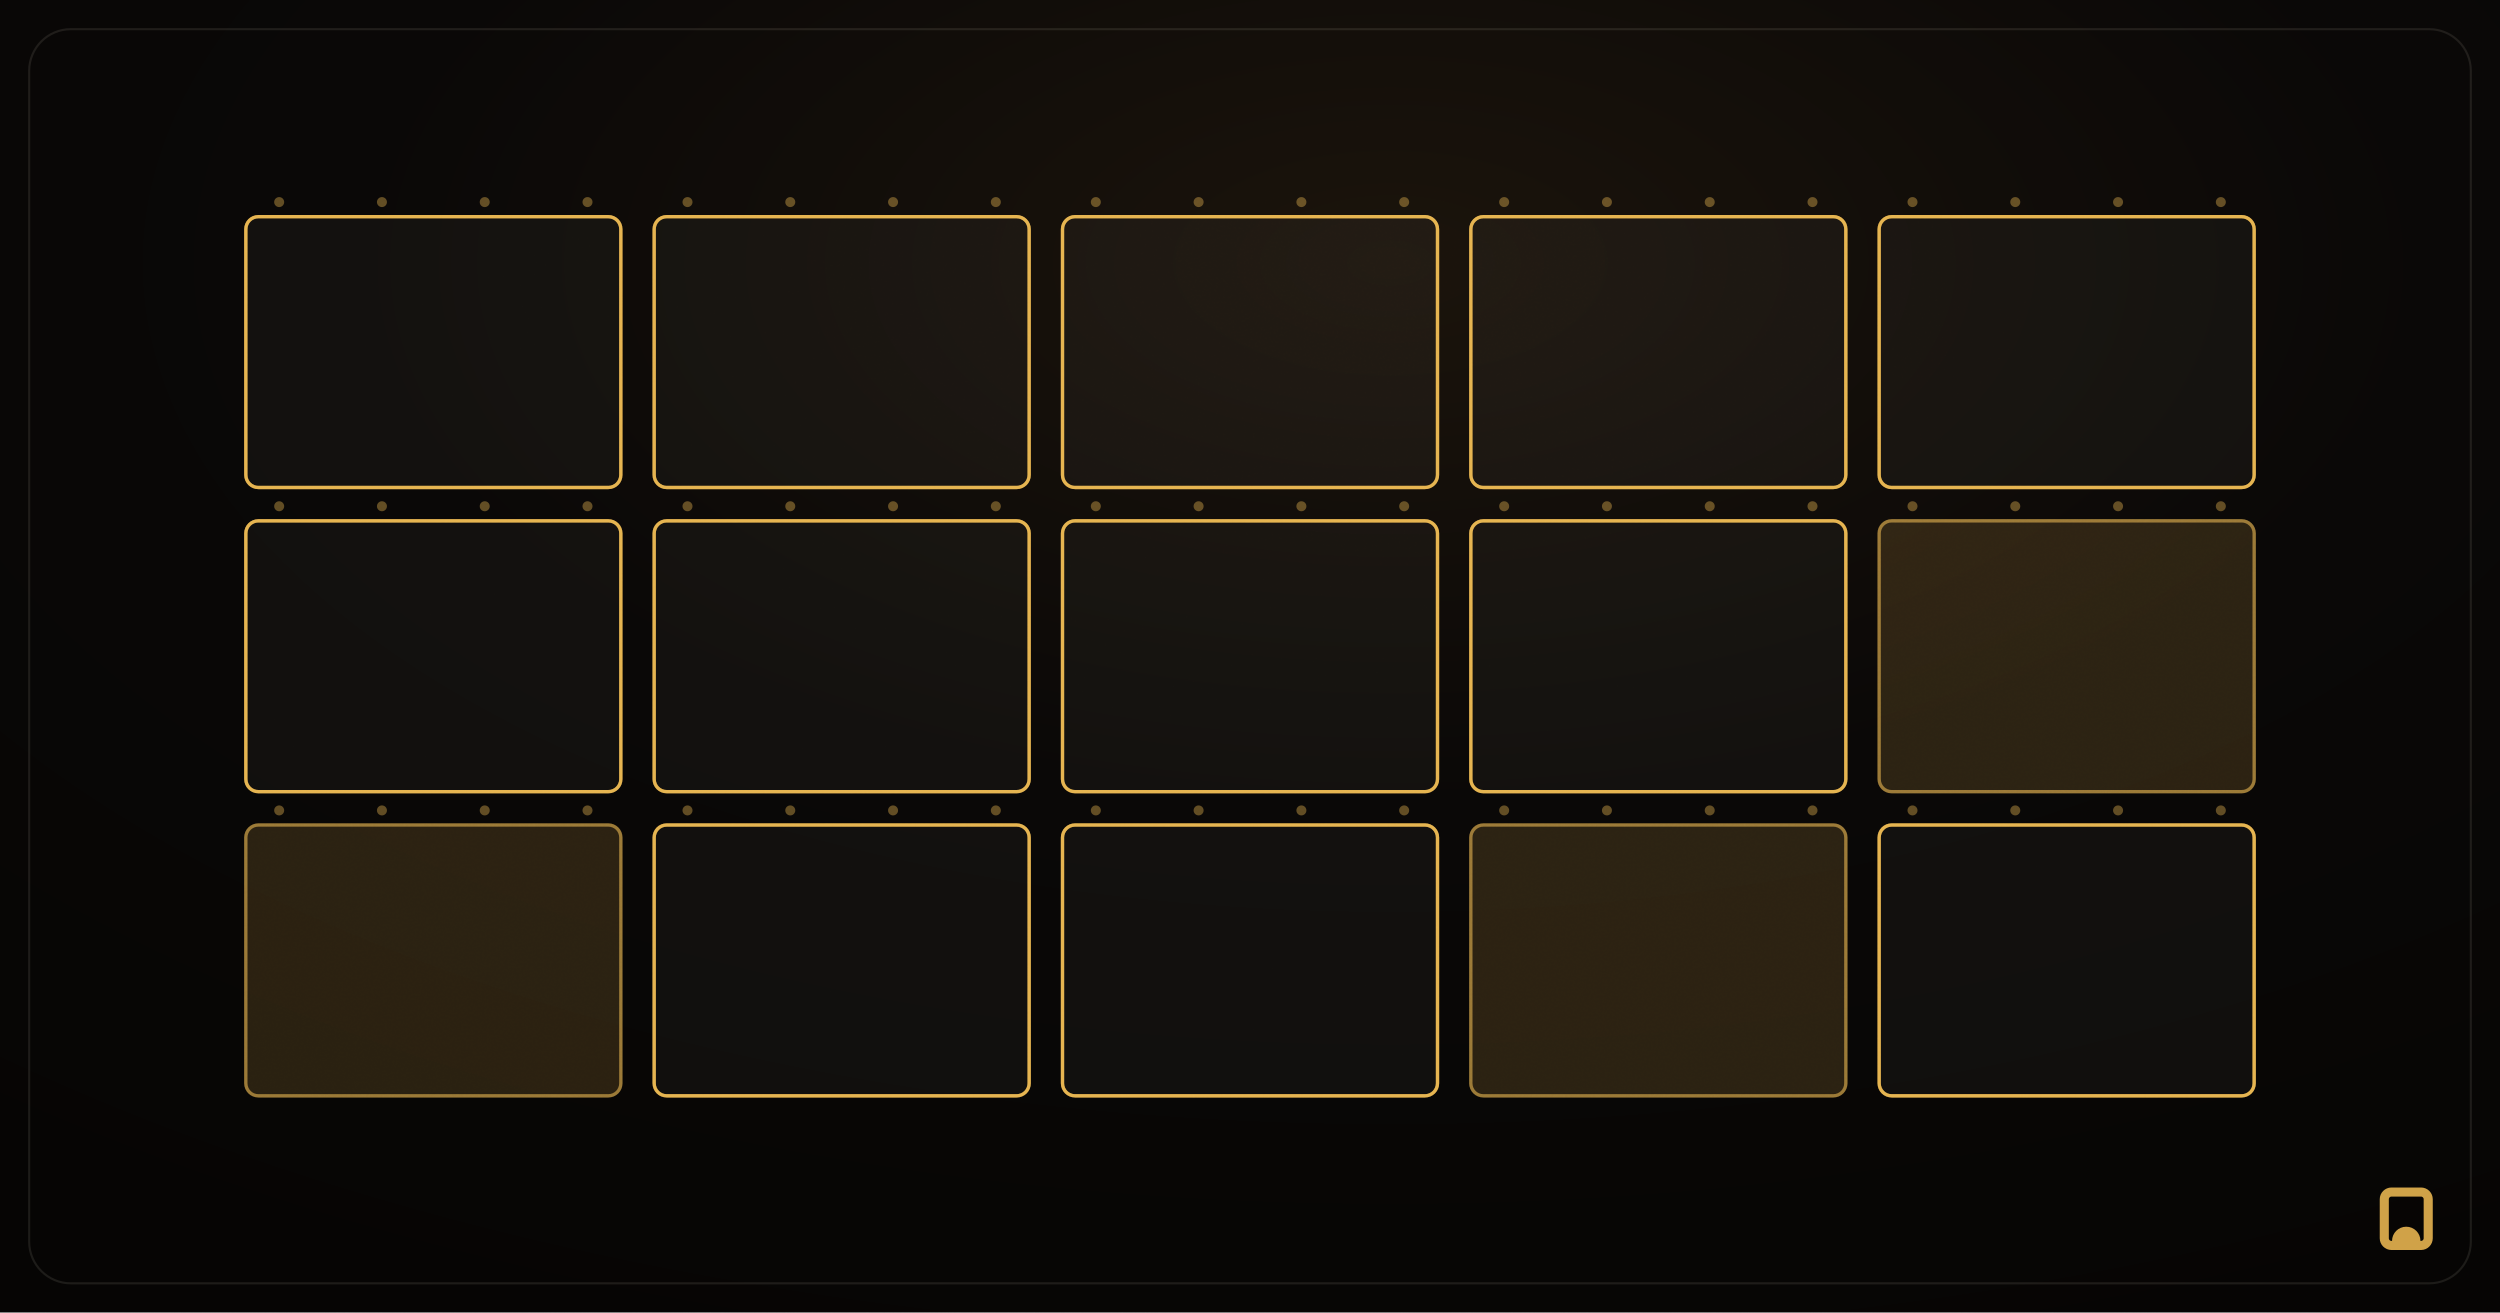
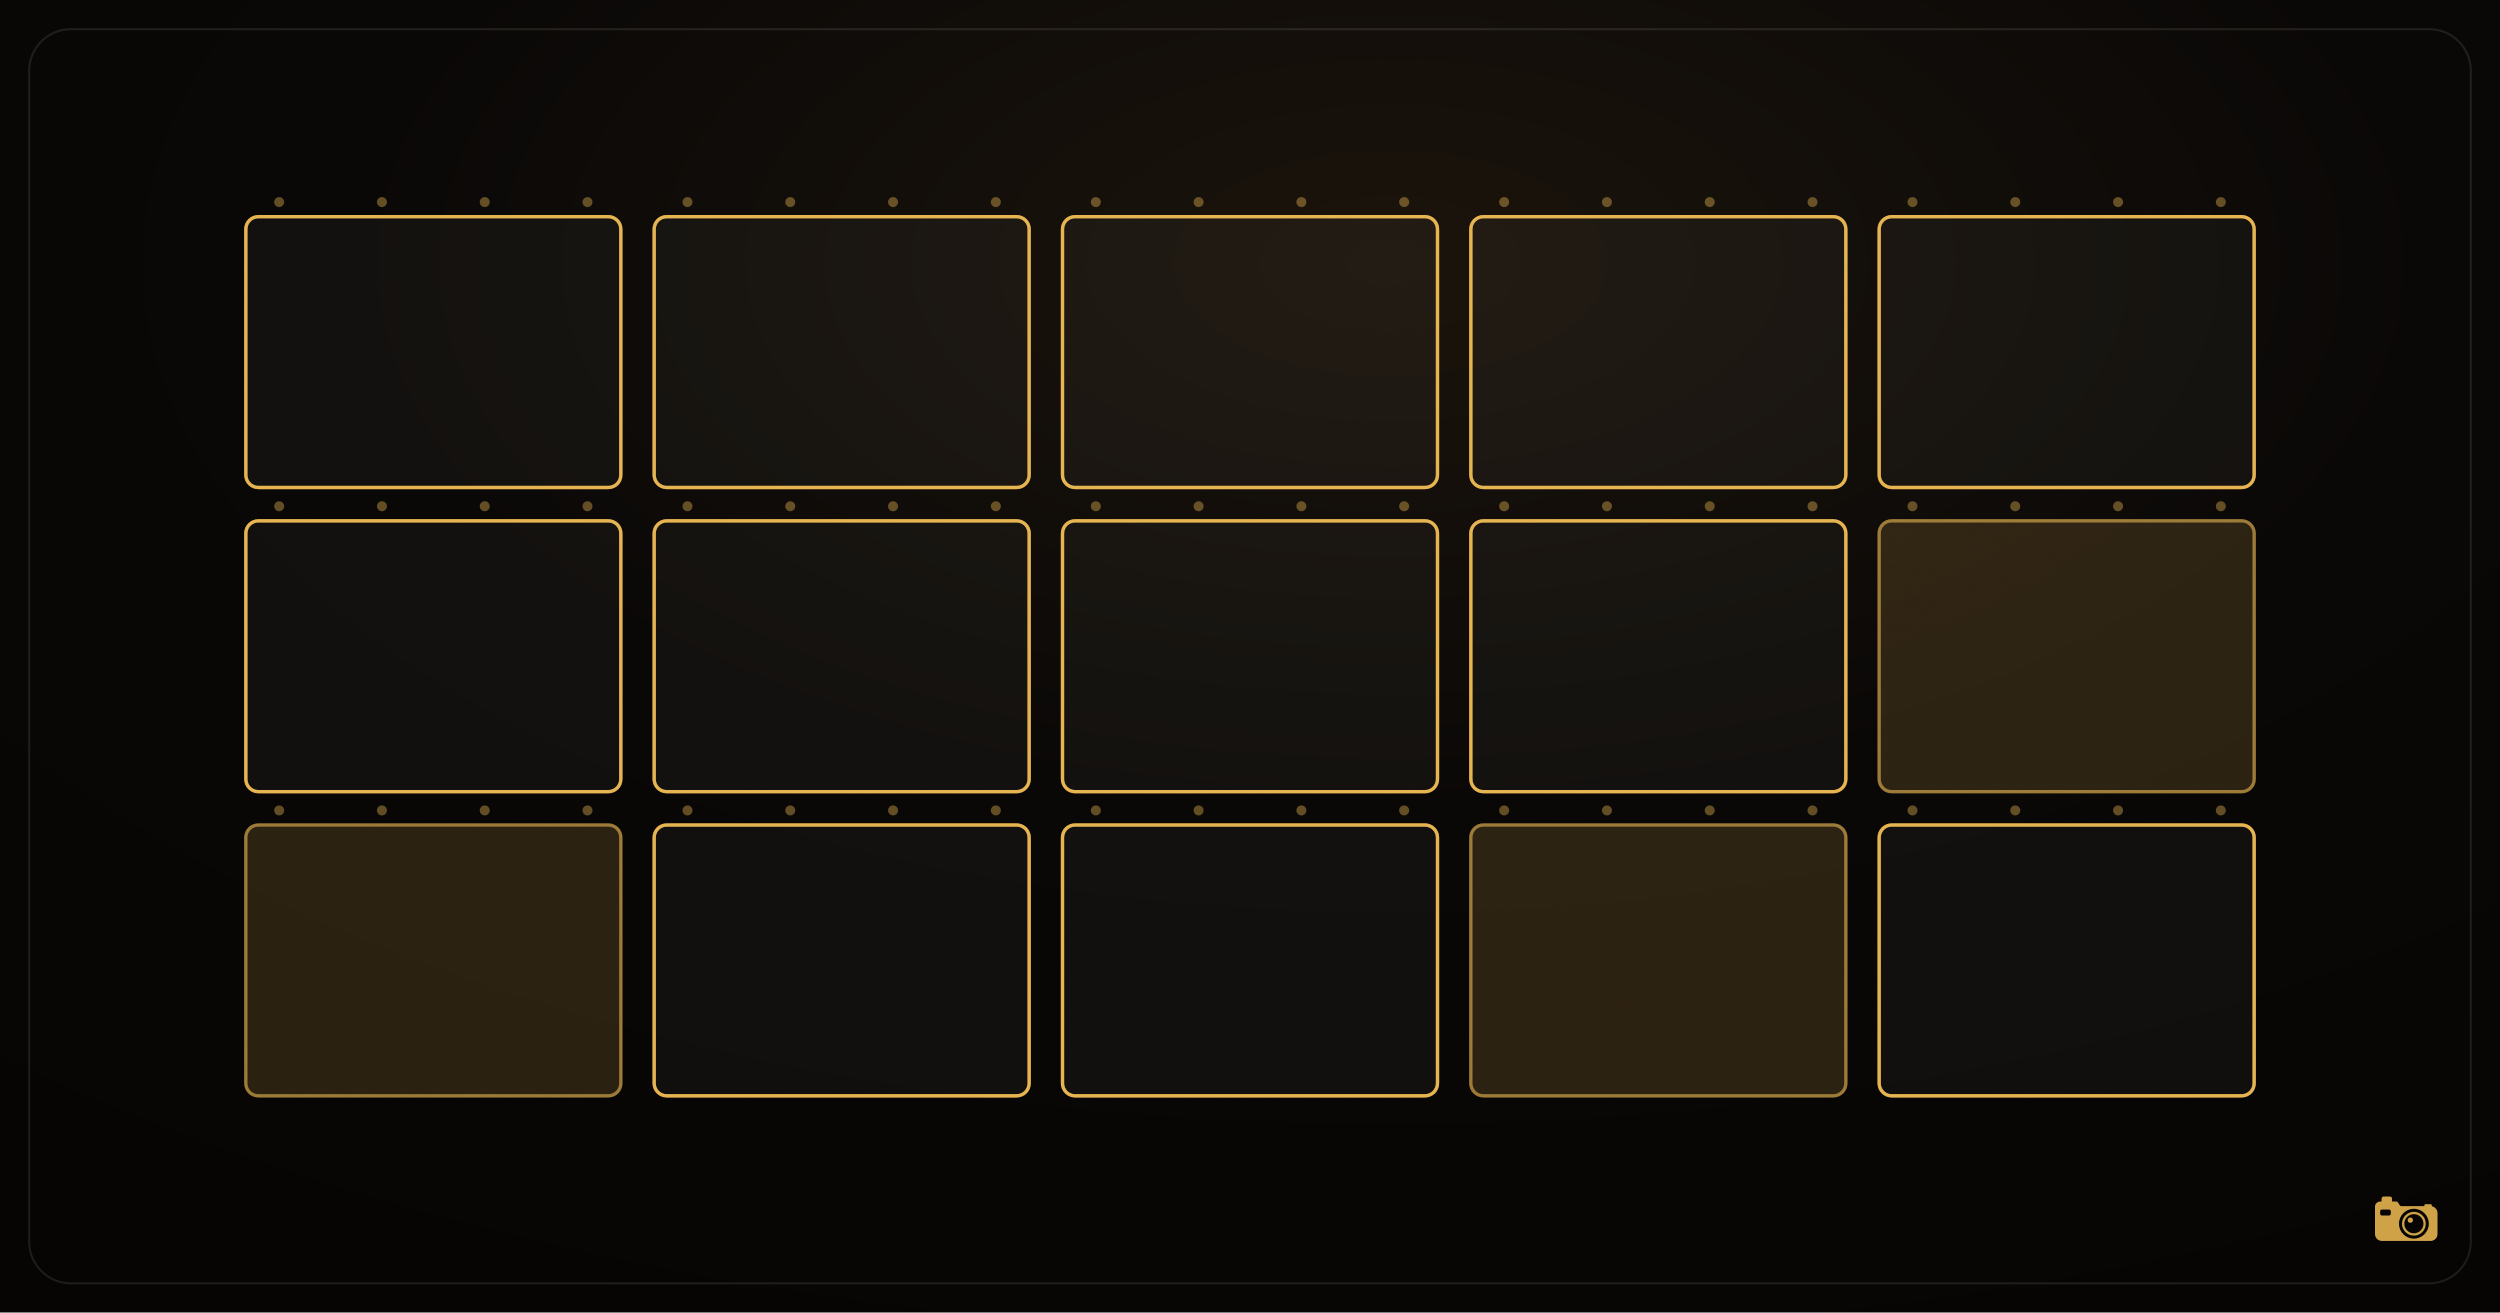
<svg xmlns="http://www.w3.org/2000/svg" viewBox="0 0 1200 630" width="1200" height="630" role="img">
  <defs>
    <radialGradient id="glow" cx="55.57%" cy="20%" r="90%">
      <stop offset="0%" stop-color="#1B140C" />
      <stop offset="46%" stop-color="#0A0807" />
      <stop offset="100%" stop-color="#060504" />
    </radialGradient>
    <radialGradient id="bloom" cx="50%" cy="50%" r="50%">
      <stop offset="0%" stop-color="#E6B450" stop-opacity="0.55" />
      <stop offset="55%" stop-color="#E6B450" stop-opacity="0.12" />
      <stop offset="100%" stop-color="#E6B450" stop-opacity="0" />
    </radialGradient>
    <linearGradient id="leak" x1="0" y1="0" x2="1" y2="1">
      <stop offset="0%" stop-color="#C98A3A" stop-opacity="0.30" />
      <stop offset="40%" stop-color="#0A0807" stop-opacity="0.2" />
      <stop offset="100%" stop-color="#060504" stop-opacity="0.1" />
    </linearGradient>
    <linearGradient id="vgrain" x1="0" y1="0" x2="0" y2="1">
      <stop offset="0%" stop-color="#C98A3A" stop-opacity="0.22" />
      <stop offset="60%" stop-color="#0A0807" />
      <stop offset="100%" stop-color="#060504" />
    </linearGradient>
    <filter id="grain">
      <feTurbulence type="fractalNoise" baseFrequency="0.9" numOctaves="2" stitchTiles="stitch" />
      <feColorMatrix type="saturate" values="0" />
    </filter>
  </defs>
  <rect x="0" y="0" width="1200" height="630" fill="url(#glow)" />
  <rect x="118" y="104" width="180" height="130" rx="6" fill="rgba(244,236,221,0.04)" stroke="#E6B450" stroke-width="1.6" opacity="1" />
  <rect x="118" y="104" width="180" height="130" rx="6" fill="none" stroke="#E6B450" stroke-width="1.6" opacity="0.4" />
  <circle cx="134" cy="97" r="2.4" fill="#E6B450" opacity="0.4" />
  <circle cx="183.33" cy="97" r="2.4" fill="#E6B450" opacity="0.4" />
  <circle cx="232.67" cy="97" r="2.4" fill="#E6B450" opacity="0.4" />
  <circle cx="282" cy="97" r="2.4" fill="#E6B450" opacity="0.4" />
  <rect x="314" y="104" width="180" height="130" rx="6" fill="rgba(244,236,221,0.04)" stroke="#E6B450" stroke-width="1.6" opacity="1" />
  <rect x="314" y="104" width="180" height="130" rx="6" fill="none" stroke="#E6B450" stroke-width="1.6" opacity="0.4" />
  <circle cx="330" cy="97" r="2.4" fill="#E6B450" opacity="0.4" />
  <circle cx="379.33" cy="97" r="2.4" fill="#E6B450" opacity="0.4" />
  <circle cx="428.67" cy="97" r="2.4" fill="#E6B450" opacity="0.4" />
  <circle cx="478" cy="97" r="2.4" fill="#E6B450" opacity="0.4" />
  <rect x="510" y="104" width="180" height="130" rx="6" fill="rgba(244,236,221,0.04)" stroke="#E6B450" stroke-width="1.6" opacity="1" />
  <rect x="510" y="104" width="180" height="130" rx="6" fill="none" stroke="#E6B450" stroke-width="1.6" opacity="0.4" />
  <circle cx="526" cy="97" r="2.4" fill="#E6B450" opacity="0.4" />
  <circle cx="575.33" cy="97" r="2.4" fill="#E6B450" opacity="0.4" />
  <circle cx="624.67" cy="97" r="2.4" fill="#E6B450" opacity="0.4" />
  <circle cx="674" cy="97" r="2.4" fill="#E6B450" opacity="0.4" />
  <rect x="706" y="104" width="180" height="130" rx="6" fill="rgba(244,236,221,0.04)" stroke="#E6B450" stroke-width="1.6" opacity="1" />
  <rect x="706" y="104" width="180" height="130" rx="6" fill="none" stroke="#E6B450" stroke-width="1.6" opacity="0.4" />
  <circle cx="722" cy="97" r="2.4" fill="#E6B450" opacity="0.4" />
  <circle cx="771.33" cy="97" r="2.4" fill="#E6B450" opacity="0.4" />
  <circle cx="820.67" cy="97" r="2.4" fill="#E6B450" opacity="0.4" />
  <circle cx="870" cy="97" r="2.4" fill="#E6B450" opacity="0.4" />
  <rect x="902" y="104" width="180" height="130" rx="6" fill="rgba(244,236,221,0.04)" stroke="#E6B450" stroke-width="1.6" opacity="1" />
  <rect x="902" y="104" width="180" height="130" rx="6" fill="none" stroke="#E6B450" stroke-width="1.6" opacity="0.4" />
  <circle cx="918" cy="97" r="2.4" fill="#E6B450" opacity="0.4" />
  <circle cx="967.33" cy="97" r="2.4" fill="#E6B450" opacity="0.4" />
  <circle cx="1016.67" cy="97" r="2.4" fill="#E6B450" opacity="0.4" />
  <circle cx="1066" cy="97" r="2.4" fill="#E6B450" opacity="0.4" />
  <rect x="118" y="250" width="180" height="130" rx="6" fill="rgba(244,236,221,0.04)" stroke="#E6B450" stroke-width="1.6" opacity="1" />
  <rect x="118" y="250" width="180" height="130" rx="6" fill="none" stroke="#E6B450" stroke-width="1.6" opacity="0.4" />
  <circle cx="134" cy="243" r="2.4" fill="#E6B450" opacity="0.4" />
  <circle cx="183.33" cy="243" r="2.4" fill="#E6B450" opacity="0.4" />
  <circle cx="232.67" cy="243" r="2.4" fill="#E6B450" opacity="0.4" />
  <circle cx="282" cy="243" r="2.4" fill="#E6B450" opacity="0.4" />
  <rect x="314" y="250" width="180" height="130" rx="6" fill="rgba(244,236,221,0.04)" stroke="#E6B450" stroke-width="1.6" opacity="1" />
  <rect x="314" y="250" width="180" height="130" rx="6" fill="none" stroke="#E6B450" stroke-width="1.6" opacity="0.4" />
  <circle cx="330" cy="243" r="2.4" fill="#E6B450" opacity="0.4" />
  <circle cx="379.33" cy="243" r="2.4" fill="#E6B450" opacity="0.4" />
  <circle cx="428.67" cy="243" r="2.4" fill="#E6B450" opacity="0.4" />
  <circle cx="478" cy="243" r="2.4" fill="#E6B450" opacity="0.4" />
  <rect x="510" y="250" width="180" height="130" rx="6" fill="rgba(244,236,221,0.04)" stroke="#E6B450" stroke-width="1.6" opacity="1" />
  <rect x="510" y="250" width="180" height="130" rx="6" fill="none" stroke="#E6B450" stroke-width="1.6" opacity="0.4" />
  <circle cx="526" cy="243" r="2.4" fill="#E6B450" opacity="0.4" />
  <circle cx="575.33" cy="243" r="2.4" fill="#E6B450" opacity="0.4" />
  <circle cx="624.67" cy="243" r="2.4" fill="#E6B450" opacity="0.4" />
  <circle cx="674" cy="243" r="2.4" fill="#E6B450" opacity="0.4" />
  <rect x="706" y="250" width="180" height="130" rx="6" fill="rgba(244,236,221,0.04)" stroke="#E6B450" stroke-width="1.6" opacity="1" />
  <rect x="706" y="250" width="180" height="130" rx="6" fill="none" stroke="#E6B450" stroke-width="1.6" opacity="0.4" />
  <circle cx="722" cy="243" r="2.4" fill="#E6B450" opacity="0.4" />
  <circle cx="771.33" cy="243" r="2.4" fill="#E6B450" opacity="0.4" />
  <circle cx="820.67" cy="243" r="2.4" fill="#E6B450" opacity="0.4" />
  <circle cx="870" cy="243" r="2.4" fill="#E6B450" opacity="0.4" />
  <rect x="902" y="250" width="180" height="130" rx="6" fill="#E6B450" stroke="#E6B450" stroke-width="1.6" opacity="0.16" />
  <rect x="902" y="250" width="180" height="130" rx="6" fill="none" stroke="#E6B450" stroke-width="1.6" opacity="0.6" />
  <circle cx="918" cy="243" r="2.4" fill="#E6B450" opacity="0.4" />
  <circle cx="967.33" cy="243" r="2.4" fill="#E6B450" opacity="0.4" />
  <circle cx="1016.67" cy="243" r="2.4" fill="#E6B450" opacity="0.4" />
  <circle cx="1066" cy="243" r="2.4" fill="#E6B450" opacity="0.4" />
  <rect x="118" y="396" width="180" height="130" rx="6" fill="#E6B450" stroke="#E6B450" stroke-width="1.6" opacity="0.16" />
  <rect x="118" y="396" width="180" height="130" rx="6" fill="none" stroke="#E6B450" stroke-width="1.6" opacity="0.6" />
  <circle cx="134" cy="389" r="2.4" fill="#E6B450" opacity="0.4" />
  <circle cx="183.33" cy="389" r="2.4" fill="#E6B450" opacity="0.4" />
  <circle cx="232.67" cy="389" r="2.4" fill="#E6B450" opacity="0.4" />
  <circle cx="282" cy="389" r="2.4" fill="#E6B450" opacity="0.4" />
  <rect x="314" y="396" width="180" height="130" rx="6" fill="rgba(244,236,221,0.04)" stroke="#E6B450" stroke-width="1.6" opacity="1" />
  <rect x="314" y="396" width="180" height="130" rx="6" fill="none" stroke="#E6B450" stroke-width="1.6" opacity="0.4" />
  <circle cx="330" cy="389" r="2.4" fill="#E6B450" opacity="0.4" />
  <circle cx="379.33" cy="389" r="2.4" fill="#E6B450" opacity="0.4" />
  <circle cx="428.67" cy="389" r="2.4" fill="#E6B450" opacity="0.4" />
  <circle cx="478" cy="389" r="2.4" fill="#E6B450" opacity="0.4" />
  <rect x="510" y="396" width="180" height="130" rx="6" fill="rgba(244,236,221,0.04)" stroke="#E6B450" stroke-width="1.6" opacity="1" />
  <rect x="510" y="396" width="180" height="130" rx="6" fill="none" stroke="#E6B450" stroke-width="1.6" opacity="0.4" />
  <circle cx="526" cy="389" r="2.4" fill="#E6B450" opacity="0.4" />
  <circle cx="575.33" cy="389" r="2.4" fill="#E6B450" opacity="0.4" />
  <circle cx="624.67" cy="389" r="2.4" fill="#E6B450" opacity="0.4" />
  <circle cx="674" cy="389" r="2.4" fill="#E6B450" opacity="0.4" />
  <rect x="706" y="396" width="180" height="130" rx="6" fill="#E6B450" stroke="#E6B450" stroke-width="1.6" opacity="0.16" />
  <rect x="706" y="396" width="180" height="130" rx="6" fill="none" stroke="#E6B450" stroke-width="1.6" opacity="0.6" />
  <circle cx="722" cy="389" r="2.4" fill="#E6B450" opacity="0.4" />
  <circle cx="771.33" cy="389" r="2.4" fill="#E6B450" opacity="0.4" />
  <circle cx="820.67" cy="389" r="2.4" fill="#E6B450" opacity="0.4" />
  <circle cx="870" cy="389" r="2.4" fill="#E6B450" opacity="0.4" />
  <rect x="902" y="396" width="180" height="130" rx="6" fill="rgba(244,236,221,0.04)" stroke="#E6B450" stroke-width="1.6" opacity="1" />
  <rect x="902" y="396" width="180" height="130" rx="6" fill="none" stroke="#E6B450" stroke-width="1.6" opacity="0.4" />
  <circle cx="918" cy="389" r="2.4" fill="#E6B450" opacity="0.4" />
  <circle cx="967.33" cy="389" r="2.4" fill="#E6B450" opacity="0.4" />
  <circle cx="1016.67" cy="389" r="2.4" fill="#E6B450" opacity="0.4" />
  <circle cx="1066" cy="389" r="2.4" fill="#E6B450" opacity="0.4" />
  <rect x="0" y="0" width="1200" height="630" filter="url(#grain)" opacity="0.05" style="mix-blend-mode:overlay" />
  <rect x="14" y="14" width="1172" height="602" rx="20" fill="none" stroke="rgba(245,232,210,0.10)" stroke-width="1" />
  <g transform="translate(1140 570) scale(0.30)" opacity="0.9">
-     <svg width="100" height="100" viewBox="0 0 560 660" fill="#E6B450">
-       <rect x="48" y="48" width="464" height="564" rx="76" fill="none" stroke="#E6B450" stroke-width="96" />
-       <path d="M130 572V564a150 150 0 0 1 300 0v8Z" />
+     <svg width="100" height="100" viewBox="0 0 704 500" fill="#E6B450">
+       <path fill-rule="evenodd" d="M192 24L192 56L240 56C268 56 270 108 296 108L556 108L556 100C556 92.3 562.3 86 570 86L626 86C633.7 86 640 92.3 640 100L640 109.3C676.4 115.9 704 147.7 704 186L704 422C704 465.1 669.1 500 626 500L78 500C34.9 500 0 465.1 0 422L0 114C0 82 26 56 58 56L74 56L74 24C74 10.7 84.7 0 98 0L168 0C181.3 0 192 10.7 192 24ZM178 180L178 194C178 205 169 214 158 214L78 214C67 214 58 205 58 194L58 166C58 155 67 146 78 146L158 146C169 146 178 155 178 166ZM606 306C606 398.8 530.8 474 438 474C345.2 474 270 398.8 270 306C270 213.2 345.2 138 438 138C530.8 138 606 213.2 606 306ZM572 306C572 380 512 440 438 440C364 440 304 380 304 306C304 232 364 172 438 172C512 172 572 232 572 306ZM546 306C546 365.6 497.6 414 438 414C378.4 414 330 365.6 330 306C330 246.4 378.4 198 438 198C497.6 198 546 246.4 546 306ZM428 266C428 282.6 414.6 296 398 296C381.4 296 368 282.6 368 266C368 249.4 381.4 236 398 236C414.6 236 428 249.4 428 266Z" />
    </svg>
  </g>
</svg>
